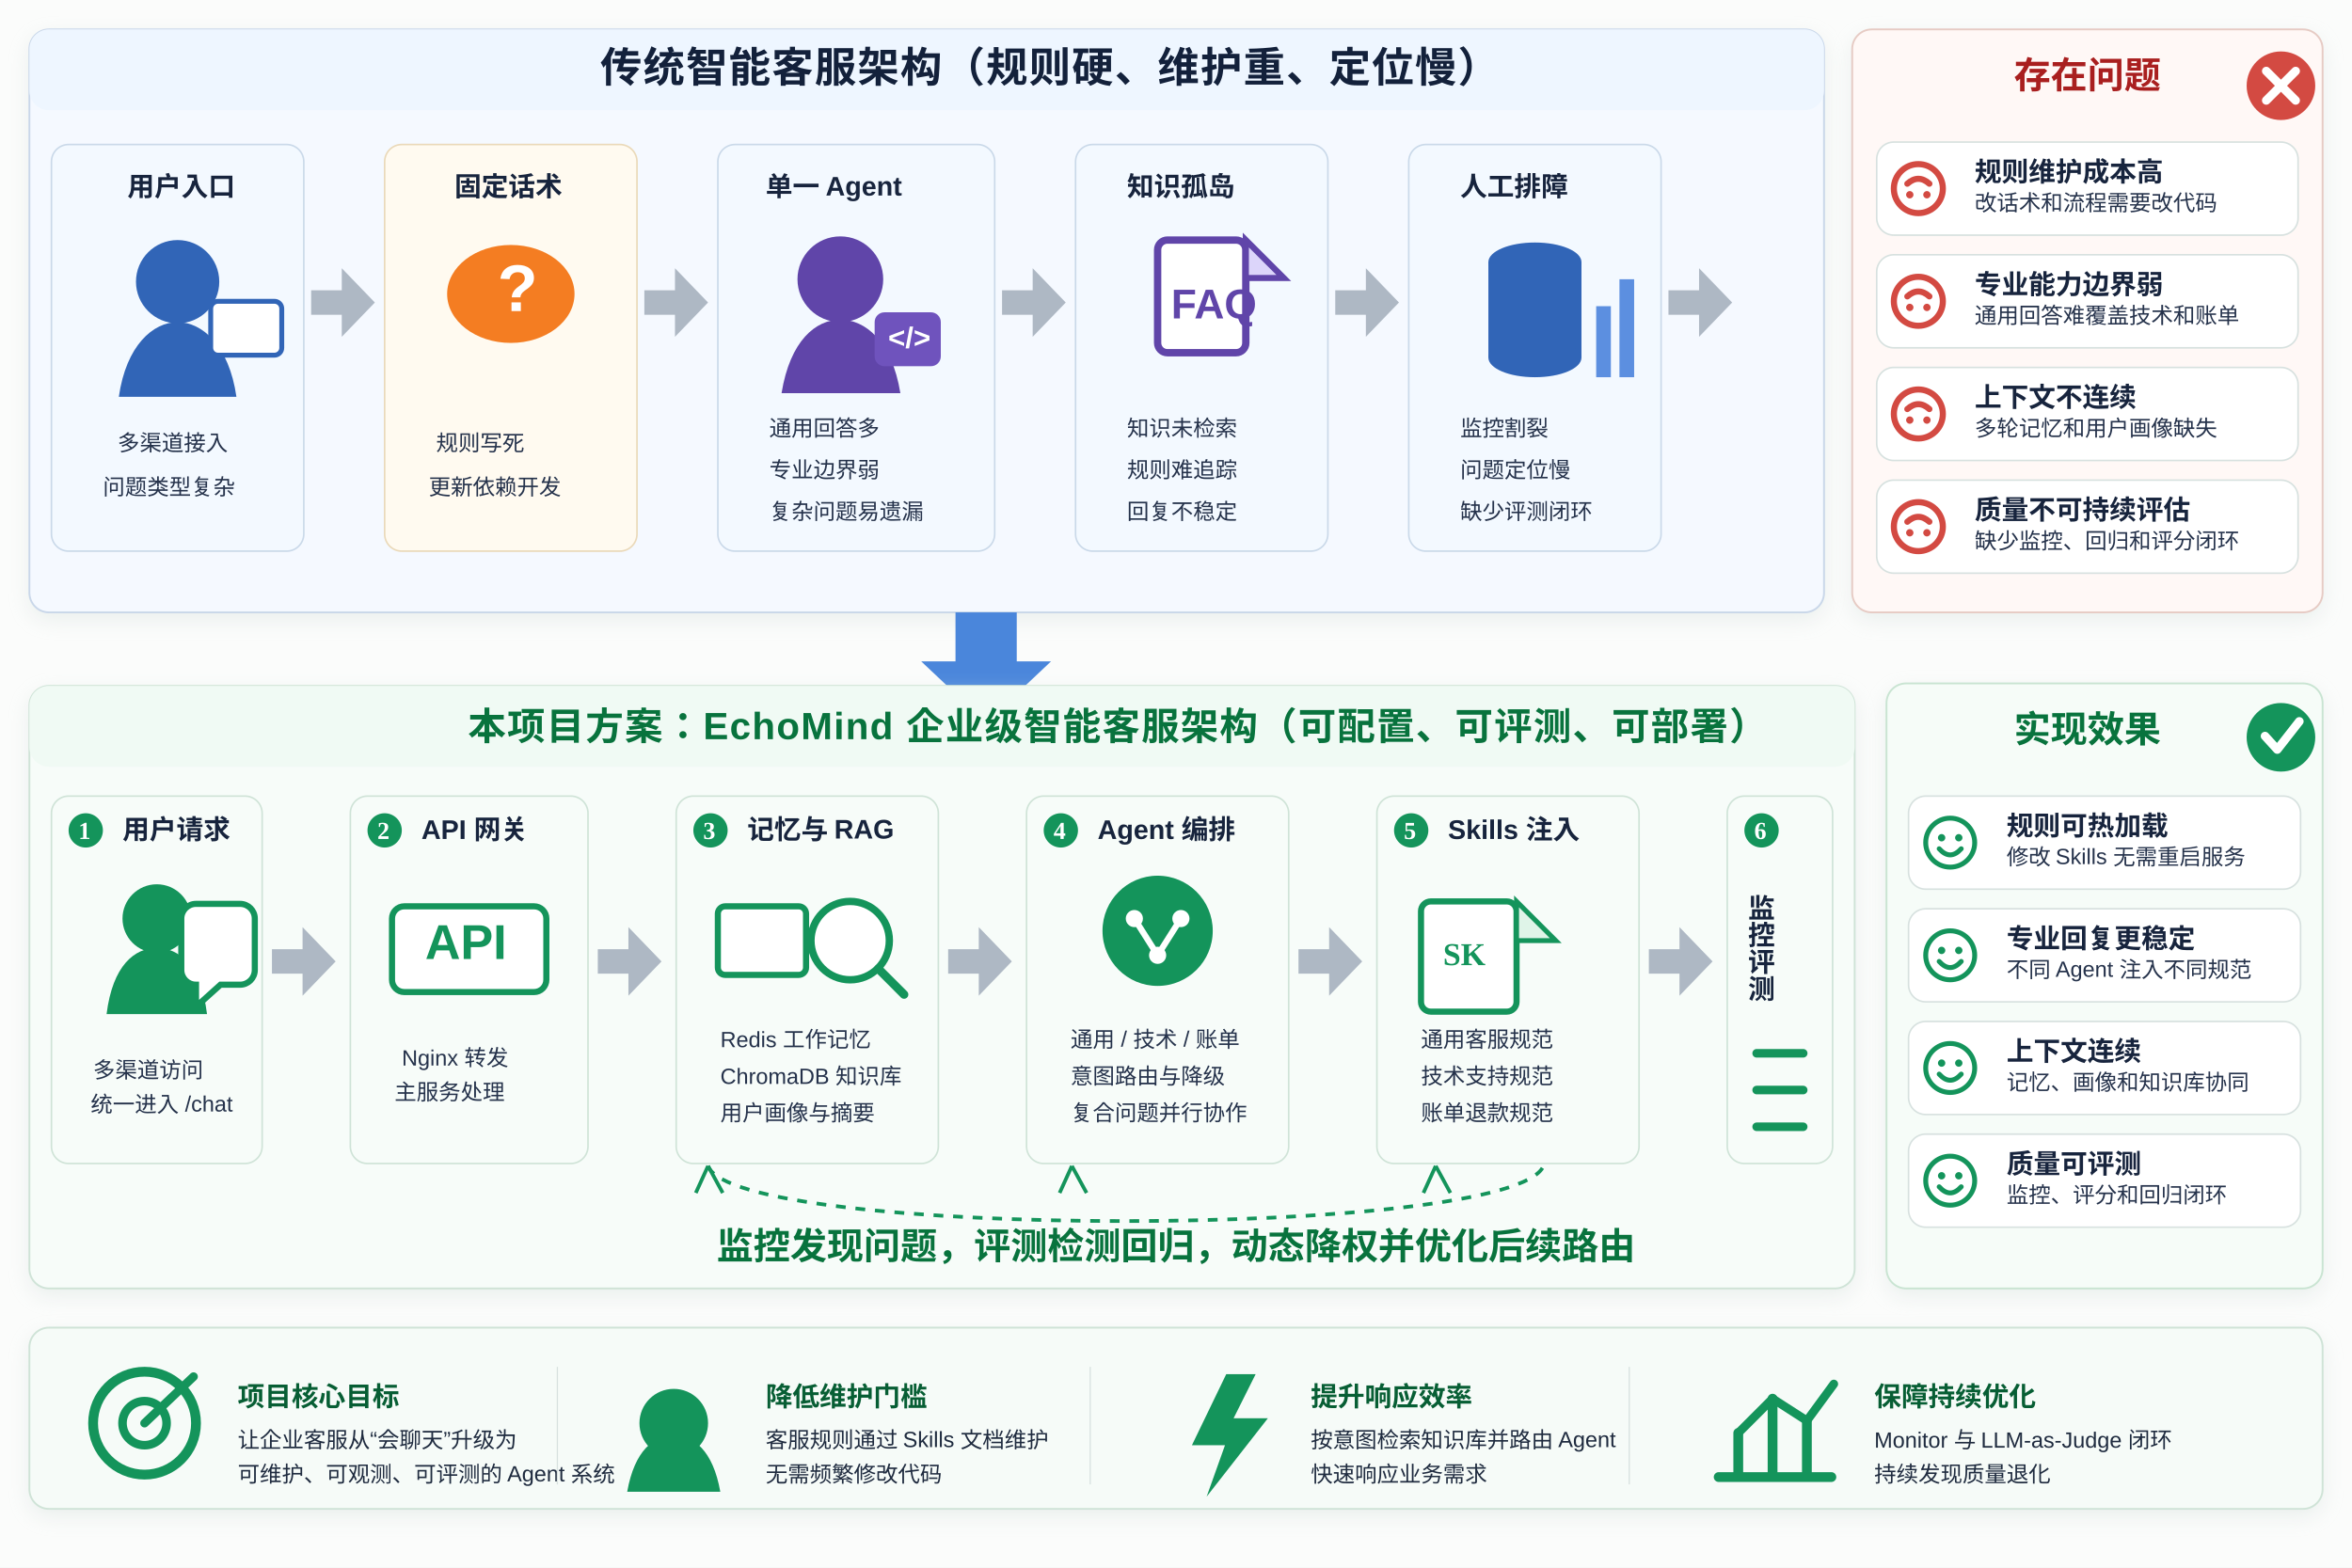
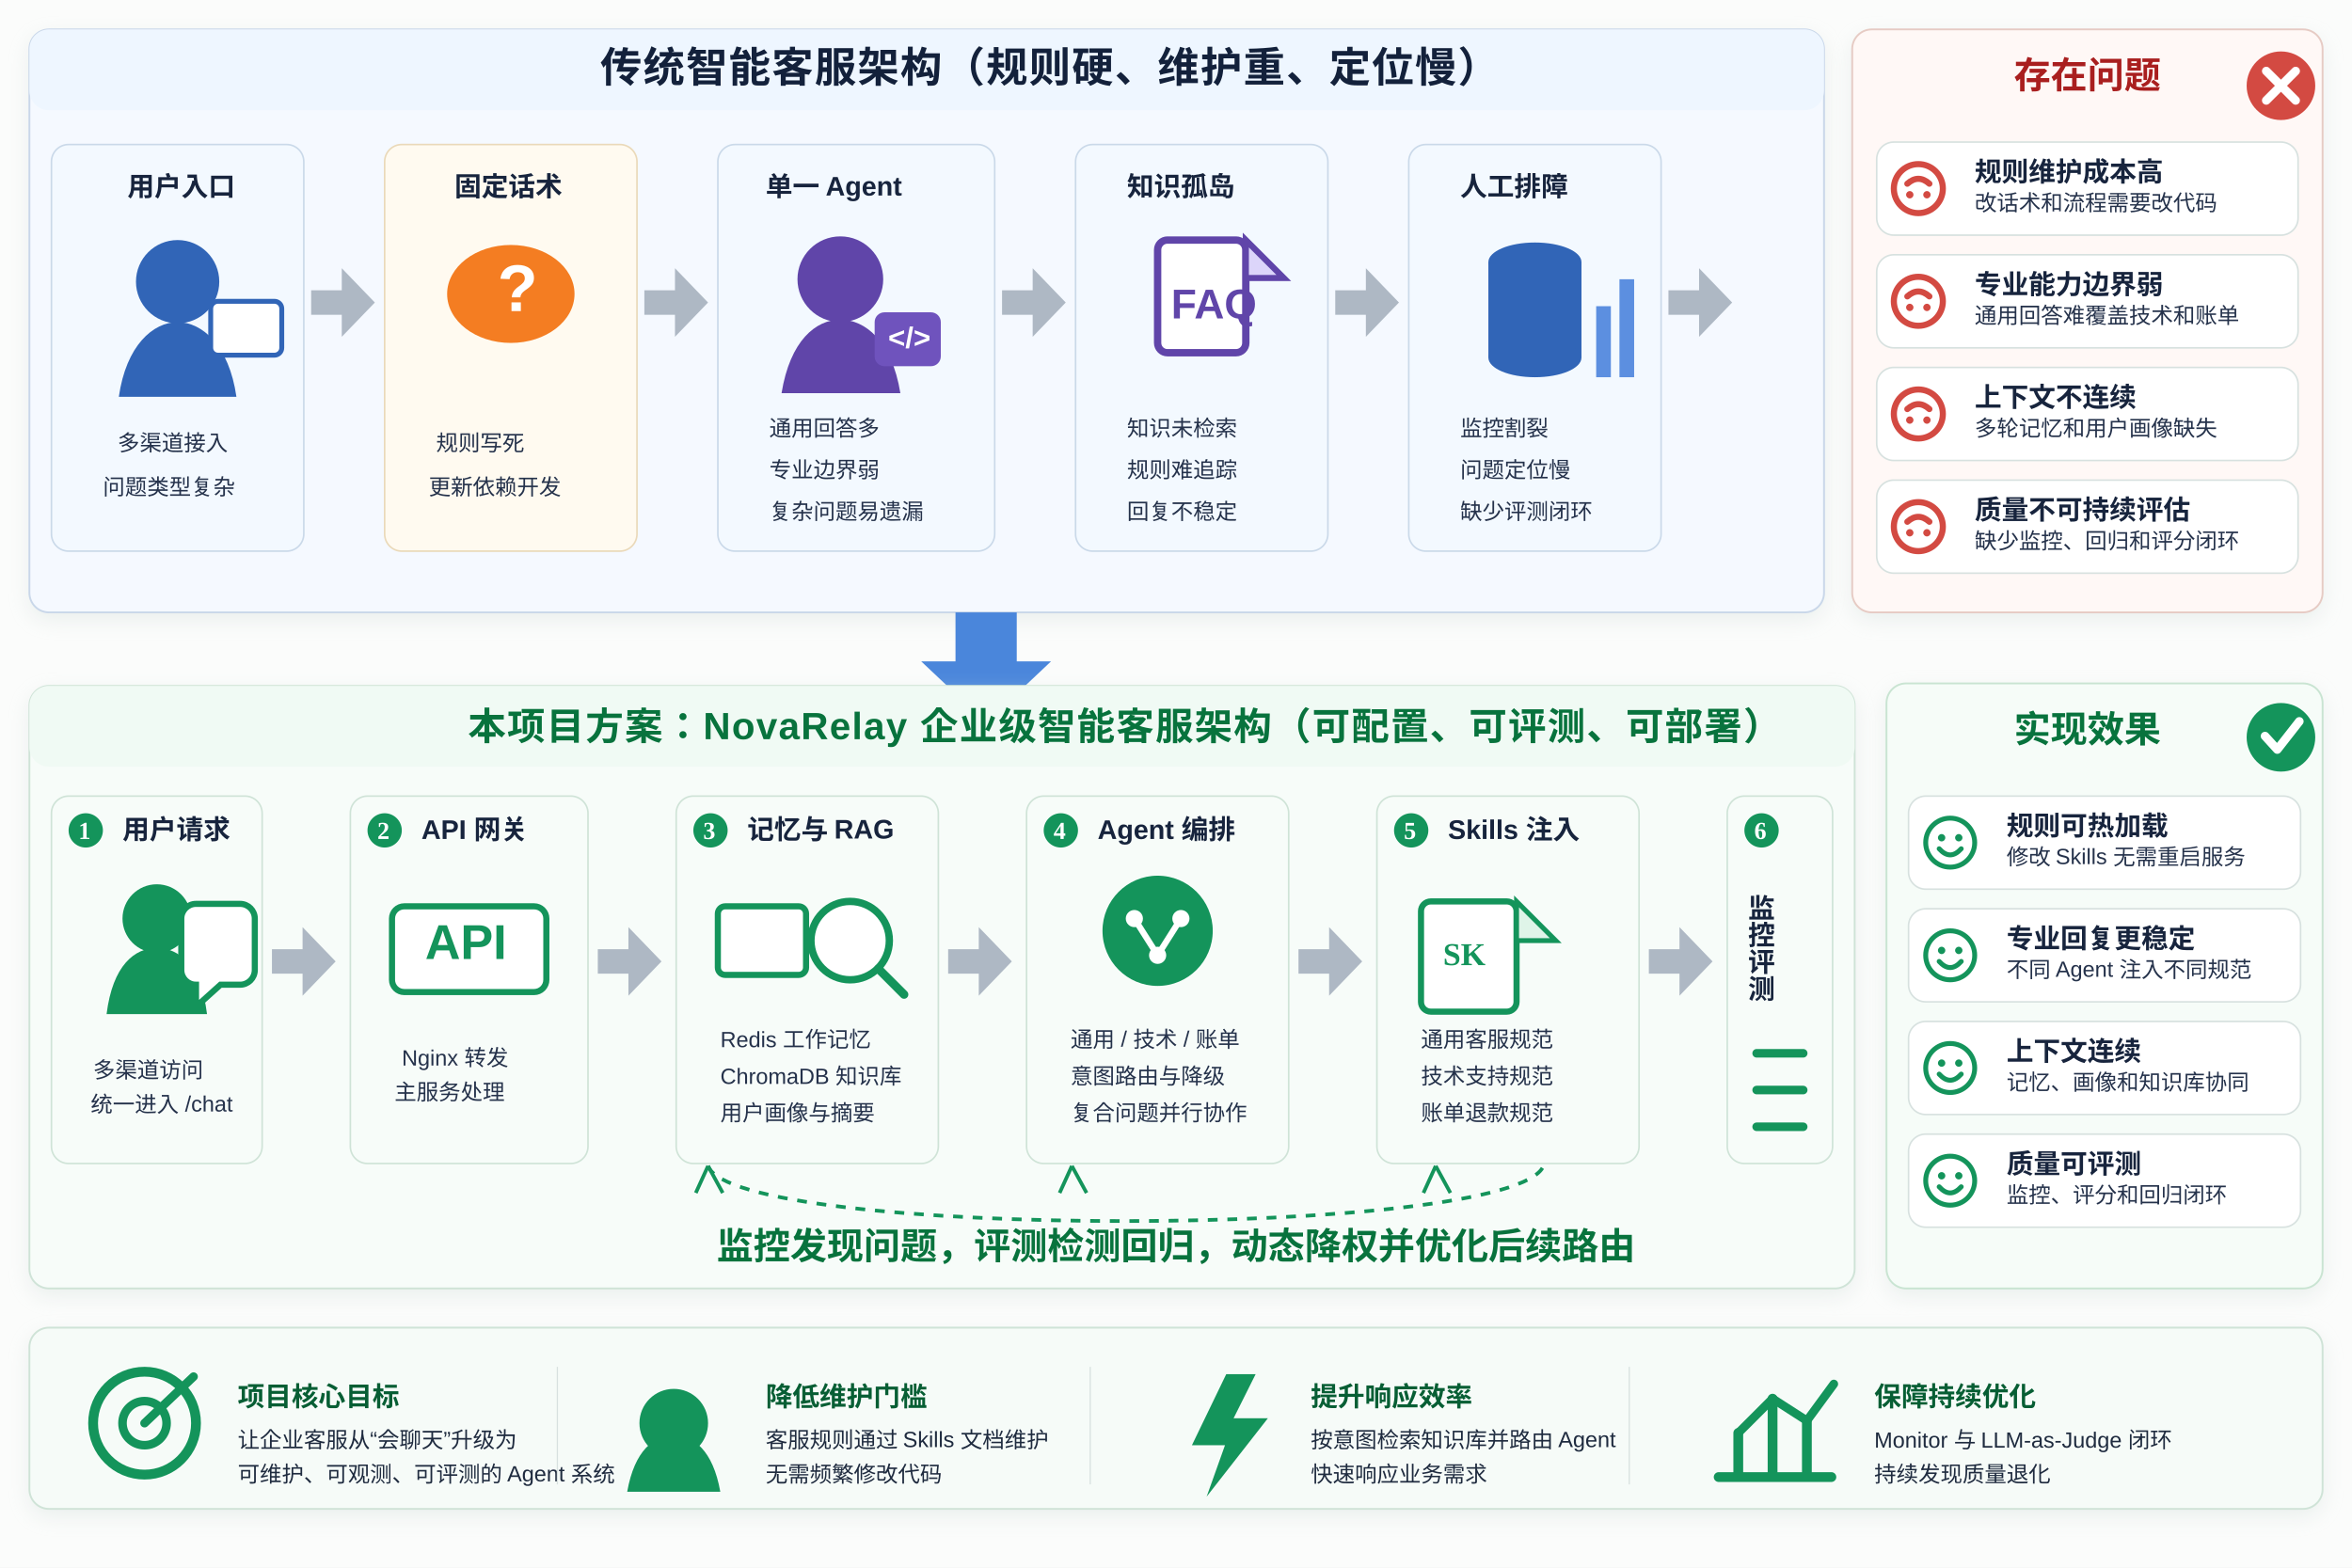
<svg xmlns="http://www.w3.org/2000/svg" width="1920" height="1280" viewBox="0 0 1920 1280">
  <defs>
    <style>
      .bg { fill: #fbfcfb; }
      .top-panel { fill: #f5f9ff; stroke: #c9d7e9; stroke-width: 1.5; rx: 16; }
      .main-panel { fill: #f7fcf9; stroke: #cfe3d7; stroke-width: 1.5; rx: 16; }
      .side-red { fill: #fff8f6; stroke: #e6cbc4; stroke-width: 1.5; rx: 16; }
      .side-green { fill: #f6fcf8; stroke: #c9e4d2; stroke-width: 1.5; rx: 16; }
      .goal-panel { fill: #f6fbf8; stroke: #cfe3d7; stroke-width: 1.5; rx: 16; }
      .card { fill: #ffffff; stroke: #d7e1df; stroke-width: 1.3; rx: 14; }
      .card-blue { fill: #f3f9ff; stroke: #cad9e9; }
      .card-warm { fill: #fffaf0; stroke: #ead9b9; }
      .card-green { fill: #f7fcf9; stroke: #cfe3d7; }
      .title { font: 800 34px "PingFang SC", "Microsoft YaHei", Arial, sans-serif; fill: #13213b; letter-spacing: 1px; }
      .section-title { font: 800 31px "PingFang SC", "Microsoft YaHei", Arial, sans-serif; fill: #08733d; letter-spacing: 1px; }
      .red-title { font: 800 30px "PingFang SC", "Microsoft YaHei", Arial, sans-serif; fill: #a91f1f; }
      .green-title { font: 800 30px "PingFang SC", "Microsoft YaHei", Arial, sans-serif; fill: #08733d; }
      .label { font: 800 22px "PingFang SC", "Microsoft YaHei", Arial, sans-serif; fill: #17243d; }
      .small { font: 500 18px "PingFang SC", "Microsoft YaHei", Arial, sans-serif; fill: #25324b; }
      .muted { font: 500 16px "PingFang SC", "Microsoft YaHei", Arial, sans-serif; fill: #657284; }
      .bullet { font: 500 17px "PingFang SC", "Microsoft YaHei", Arial, sans-serif; fill: #1f2b3f; }
      .goal-title { font: 800 22px "PingFang SC", "Microsoft YaHei", Arial, sans-serif; fill: #075e34; }
      .goal-text { font: 500 18px "PingFang SC", "Microsoft YaHei", Arial, sans-serif; fill: #1f2b3f; }
      .arrow { fill: #aeb8c4; }
      .down-arrow { fill: #4a86db; }
      .green { fill: #14945b; }
      .green-stroke { stroke: #14945b; stroke-width: 7; fill: none; stroke-linecap: round; stroke-linejoin: round; }
      .blue { fill: #3165b7; }
      .purple { fill: #6045a9; }
      .orange { fill: #f47d22; }
      .red { fill: #d34a42; }
      .red-stroke { stroke: #d34a42; stroke-width: 5; fill: none; stroke-linecap: round; }
      .soft-shadow { filter: url(#shadow); }
    </style>
    <filter id="shadow" x="-20%" y="-20%" width="140%" height="140%">
      <feDropShadow dx="0" dy="6" stdDeviation="8" flood-color="#d8e1df" flood-opacity="0.45" />
    </filter>
  </defs>
  <rect class="bg" width="1920" height="1280" />
  <rect class="top-panel soft-shadow" x="24" y="24" width="1465" height="476" />
  <rect x="24" y="24" width="1465" height="66" fill="#eef6ff" rx="16" />
  <text class="title" x="490" y="67">传统智能客服架构（规则硬、维护重、定位慢）</text>
  <g transform="translate(42,118)">
    <rect class="card card-blue" width="206" height="332" />
    <text class="label" x="62" y="42">用户入口</text>
    <circle class="blue" cx="103" cy="112" r="34" />
    <path class="blue" d="M55 206 C61 164 83 145 103 145 C123 145 145 164 151 206 Z" />
    <rect x="130" y="128" width="58" height="44" rx="6" fill="#ffffff" stroke="#3165b7" stroke-width="4" />
    <text class="small" x="54" y="250">多渠道接入</text>
    <text class="small" x="42" y="286">问题类型复杂</text>
  </g>
  <polygon class="arrow" points="306,247 279,219 279,237 254,237 254,257 279,257 279,275" />
  <g transform="translate(314,118)">
    <rect class="card card-warm" width="206" height="332" />
    <text class="label" x="57" y="42">固定话术</text>
    <ellipse class="orange" cx="103" cy="122" rx="52" ry="40" />
    <text x="92" y="136" font-family="Arial" font-size="54" font-weight="800" fill="#ffffff">?</text>
    <text class="small" x="42" y="250">规则写死</text>
    <text class="small" x="36" y="286">更新依赖开发</text>
  </g>
  <polygon class="arrow" points="578,247 551,219 551,237 526,237 526,257 551,257 551,275" />
  <g transform="translate(586,118)">
    <rect class="card card-blue" width="226" height="332" />
    <text class="label" x="39" y="42">单一 Agent</text>
    <circle class="purple" cx="100" cy="110" r="35" />
    <path class="purple" d="M52 203 C59 160 80 143 100 143 C120 143 142 160 149 203 Z" />
    <rect x="128" y="137" width="54" height="44" rx="8" fill="#6f53bd" />
    <text x="139" y="166" font-family="Arial" font-size="24" font-weight="800" fill="#ffffff">&lt;/&gt;</text>
    <text class="small" x="42" y="238">通用回答多</text>
    <text class="small" x="42" y="272">专业边界弱</text>
    <text class="small" x="42" y="306">复杂问题易遗漏</text>
  </g>
  <polygon class="arrow" points="870,247 843,219 843,237 818,237 818,257 843,257 843,275" />
  <g transform="translate(878,118)">
    <rect class="card card-blue" width="206" height="332" />
    <text class="label" x="42" y="42">知识孤岛</text>
    <rect x="67" y="78" width="72" height="92" rx="8" fill="#ffffff" stroke="#6045a9" stroke-width="6" />
    <path d="M139 78 L170 109 L139 109 Z" fill="#dcd5fa" stroke="#6045a9" stroke-width="5" />
    <text x="78" y="142" font-family="Arial" font-size="34" font-weight="800" fill="#6045a9">FAQ</text>
    <text class="small" x="42" y="238">知识未检索</text>
    <text class="small" x="42" y="272">规则难追踪</text>
    <text class="small" x="42" y="306">回复不稳定</text>
  </g>
  <polygon class="arrow" points="1142,247 1115,219 1115,237 1090,237 1090,257 1115,257 1115,275" />
  <g transform="translate(1150,118)">
    <rect class="card card-blue" width="206" height="332" />
    <text class="label" x="42" y="42">人工排障</text>
    <ellipse class="blue" cx="103" cy="96" rx="38" ry="16" />
    <rect x="65" y="96" width="76" height="78" fill="#3165b7" />
    <ellipse class="blue" cx="103" cy="174" rx="38" ry="16" />
    <rect x="153" y="132" width="12" height="58" fill="#5c8fe0" />
    <rect x="172" y="110" width="12" height="80" fill="#5c8fe0" />
    <text class="small" x="42" y="238">监控割裂</text>
    <text class="small" x="42" y="272">问题定位慢</text>
    <text class="small" x="42" y="306">缺少评测闭环</text>
  </g>
  <polygon class="arrow" points="1414,247 1387,219 1387,237 1362,237 1362,257 1387,257 1387,275" />
  <g transform="translate(1512,24)">
    <rect class="side-red soft-shadow" width="384" height="476" />
    <text class="red-title" x="132" y="48">存在问题</text>
    <circle class="red" cx="350" cy="46" r="28" />
    <path d="M338 34 L362 58 M362 34 L338 58" stroke="#ffffff" stroke-width="7" stroke-linecap="round" />
    <g transform="translate(20,92)">
      <rect class="card" width="344" height="76" />
      <circle class="red-stroke" cx="34" cy="38" r="20" />
      <path class="red-stroke" d="M25 34 Q34 26 43 34" />
      <circle class="red" cx="27" cy="43" r="3" />
      <circle class="red" cx="41" cy="43" r="3" />
      <text class="label" x="80" y="32" fill="#7b1515">规则维护成本高</text>
      <text class="small" x="80" y="56">改话术和流程需要改代码</text>
    </g>
    <g transform="translate(20,184)">
      <rect class="card" width="344" height="76" />
      <circle class="red-stroke" cx="34" cy="38" r="20" />
      <path class="red-stroke" d="M25 34 Q34 26 43 34" />
      <circle class="red" cx="27" cy="43" r="3" />
      <circle class="red" cx="41" cy="43" r="3" />
      <text class="label" x="80" y="32" fill="#7b1515">专业能力边界弱</text>
      <text class="small" x="80" y="56">通用回答难覆盖技术和账单</text>
    </g>
    <g transform="translate(20,276)">
      <rect class="card" width="344" height="76" />
      <circle class="red-stroke" cx="34" cy="38" r="20" />
      <path class="red-stroke" d="M25 34 Q34 26 43 34" />
      <circle class="red" cx="27" cy="43" r="3" />
      <circle class="red" cx="41" cy="43" r="3" />
      <text class="label" x="80" y="32" fill="#7b1515">上下文不连续</text>
      <text class="small" x="80" y="56">多轮记忆和用户画像缺失</text>
    </g>
    <g transform="translate(20,368)">
      <rect class="card" width="344" height="76" />
      <circle class="red-stroke" cx="34" cy="38" r="20" />
      <path class="red-stroke" d="M25 34 Q34 26 43 34" />
      <circle class="red" cx="27" cy="43" r="3" />
      <circle class="red" cx="41" cy="43" r="3" />
      <text class="label" x="80" y="32" fill="#7b1515">质量不可持续评估</text>
      <text class="small" x="80" y="56">缺少监控、回归和评分闭环</text>
    </g>
  </g>
  <polygon class="down-arrow" points="780,500 830,500 830,540 858,540 805,590 752,540 780,540" />
  <rect class="main-panel soft-shadow" x="24" y="560" width="1490" height="492" />
  <rect x="24" y="560" width="1490" height="66" fill="#f0faf4" rx="16" />
-   <text class="section-title" x="382" y="604">本项目方案：EchoMind 企业级智能客服架构（可配置、可评测、可部署）</text>
+   <text class="section-title" x="382" y="604">本项目方案：NovaRelay 企业级智能客服架构（可配置、可评测、可部署）</text>
  <g transform="translate(42,650)">
    <rect class="card card-green" width="172" height="300" />
    <circle class="green" cx="28" cy="28" r="14" />
    <text x="22" y="35" font-size="20" font-weight="800" fill="#fff">1</text>
    <text class="label" x="58" y="35">用户请求</text>
    <circle class="green" cx="86" cy="100" r="28" />
    <path class="green" d="M45 178 C50 138 68 124 86 124 C104 124 122 138 127 178 Z" />
    <path d="M118 88 h36 a12 12 0 0 1 12 12 v42 a12 12 0 0 1 -12 12 h-16 l-20 18 v-18 h0 a12 12 0 0 1 -12 -12 v-42 a12 12 0 0 1 12 -12z" fill="#ffffff" stroke="#14945b" stroke-width="5" />
    <text class="small" x="34" y="230">多渠道访问</text>
    <text class="small" x="32" y="258">统一进入 /chat</text>
  </g>
  <polygon class="arrow" points="274,785 247,757 247,775 222,775 222,795 247,795 247,813" />
  <g transform="translate(286,650)">
    <rect class="card card-green" width="194" height="300" />
    <circle class="green" cx="28" cy="28" r="14" />
    <text x="22" y="35" font-size="20" font-weight="800" fill="#fff">2</text>
    <text class="label" x="58" y="35">API 网关</text>
    <rect x="34" y="90" width="126" height="70" rx="10" fill="#fff" stroke="#14945b" stroke-width="5" />
    <text class="green" x="61" y="133" font-family="Arial" font-size="40" font-weight="800">API</text>
    <text class="small" x="42" y="220">Nginx 转发</text>
    <text class="small" x="36" y="248">主服务处理</text>
  </g>
  <polygon class="arrow" points="540,785 513,757 513,775 488,775 488,795 513,795 513,813" />
  <g transform="translate(552,650)">
    <rect class="card card-green" width="214" height="300" />
    <circle class="green" cx="28" cy="28" r="14" />
    <text x="22" y="35" font-size="20" font-weight="800" fill="#fff">3</text>
    <text class="label" x="58" y="35">记忆与 RAG</text>
    <rect x="34" y="90" width="72" height="56" rx="6" fill="#fff" stroke="#14945b" stroke-width="5" />
    <circle cx="142" cy="118" r="32" fill="#fff" stroke="#14945b" stroke-width="6" />
    <path class="green-stroke" d="M165 141 L186 162" />
    <text class="small" x="36" y="205">Redis 工作记忆</text>
    <text class="small" x="36" y="235">ChromaDB 知识库</text>
    <text class="small" x="36" y="265">用户画像与摘要</text>
  </g>
  <polygon class="arrow" points="826,785 799,757 799,775 774,775 774,795 799,795 799,813" />
  <g transform="translate(838,650)">
    <rect class="card card-green" width="214" height="300" />
    <circle class="green" cx="28" cy="28" r="14" />
    <text x="22" y="35" font-size="20" font-weight="800" fill="#fff">4</text>
    <text class="label" x="58" y="35">Agent 编排</text>
    <circle class="green" cx="107" cy="110" r="45" />
    <circle cx="88" cy="100" r="7" fill="#fff" />
    <circle cx="126" cy="100" r="7" fill="#fff" />
    <circle cx="107" cy="130" r="7" fill="#fff" />
    <path d="M88 100 L107 130 L126 100" stroke="#fff" stroke-width="5" fill="none" />
    <text class="small" x="36" y="205">通用 / 技术 / 账单</text>
    <text class="small" x="36" y="235">意图路由与降级</text>
    <text class="small" x="36" y="265">复合问题并行协作</text>
  </g>
  <polygon class="arrow" points="1112,785 1085,757 1085,775 1060,775 1060,795 1085,795 1085,813" />
  <g transform="translate(1124,650)">
    <rect class="card card-green" width="214" height="300" />
    <circle class="green" cx="28" cy="28" r="14" />
    <text x="22" y="35" font-size="20" font-weight="800" fill="#fff">5</text>
    <text class="label" x="58" y="35">Skills 注入</text>
    <rect x="36" y="86" width="78" height="90" rx="8" fill="#fff" stroke="#14945b" stroke-width="5" />
    <path d="M114 86 L146 118 L114 118 Z" fill="#dff4e8" stroke="#14945b" stroke-width="4" />
    <text class="green" x="54" y="138" font-size="26" font-weight="800">SK</text>
    <text class="small" x="36" y="205">通用客服规范</text>
    <text class="small" x="36" y="235">技术支持规范</text>
    <text class="small" x="36" y="265">账单退款规范</text>
  </g>
  <polygon class="arrow" points="1398,785 1371,757 1371,775 1346,775 1346,795 1371,795 1371,813" />
  <g transform="translate(1410,650)">
    <rect class="card card-green" width="86" height="300" />
    <circle class="green" cx="28" cy="28" r="14" />
    <text x="22" y="35" font-size="20" font-weight="800" fill="#fff">6</text>
    <text class="label" x="28" y="80" writing-mode="tb">监控评测</text>
    <path d="M24 210 H62 M24 240 H62 M24 270 H62" stroke="#14945b" stroke-width="7" stroke-linecap="round" />
  </g>
  <path d="M578 952 C600 1012 1235 1012 1260 952" stroke="#14945b" stroke-width="3" stroke-dasharray="8 8" fill="none" />
  <path d="M578 952 L568 974 M578 952 L590 974" stroke="#14945b" stroke-width="3" fill="none" />
  <path d="M875 952 L865 974 M875 952 L887 974" stroke="#14945b" stroke-width="3" fill="none" />
  <path d="M1172 952 L1162 974 M1172 952 L1184 974" stroke="#14945b" stroke-width="3" fill="none" />
  <text class="green-title" x="585" y="1028">监控发现问题，评测检测回归，动态降权并优化后续路由</text>
  <g transform="translate(1540,558)">
    <rect class="side-green soft-shadow" width="356" height="494" />
    <text class="green-title" x="104" y="48">实现效果</text>
    <circle class="green" cx="322" cy="44" r="28" />
    <path d="M309 43 L319 54 L337 31" stroke="#fff" stroke-width="7" fill="none" stroke-linecap="round" stroke-linejoin="round" />
    <g transform="translate(18,92)">
      <rect class="card" width="320" height="76" />
      <circle cx="34" cy="38" r="20" fill="none" stroke="#14945b" stroke-width="4" />
      <path d="M25 43 Q34 53 43 43" stroke="#14945b" stroke-width="4" fill="none" stroke-linecap="round" />
      <circle class="green" cx="27" cy="34" r="3" />
      <circle class="green" cx="41" cy="34" r="3" />
      <text class="label" x="80" y="32" fill="#075e34">规则可热加载</text>
      <text class="small" x="80" y="56">修改 Skills 无需重启服务</text>
    </g>
    <g transform="translate(18,184)">
      <rect class="card" width="320" height="76" />
      <circle cx="34" cy="38" r="20" fill="none" stroke="#14945b" stroke-width="4" />
      <path d="M25 43 Q34 53 43 43" stroke="#14945b" stroke-width="4" fill="none" stroke-linecap="round" />
      <circle class="green" cx="27" cy="34" r="3" />
      <circle class="green" cx="41" cy="34" r="3" />
      <text class="label" x="80" y="32" fill="#075e34">专业回复更稳定</text>
      <text class="small" x="80" y="56">不同 Agent 注入不同规范</text>
    </g>
    <g transform="translate(18,276)">
      <rect class="card" width="320" height="76" />
      <circle cx="34" cy="38" r="20" fill="none" stroke="#14945b" stroke-width="4" />
      <path d="M25 43 Q34 53 43 43" stroke="#14945b" stroke-width="4" fill="none" stroke-linecap="round" />
      <circle class="green" cx="27" cy="34" r="3" />
      <circle class="green" cx="41" cy="34" r="3" />
      <text class="label" x="80" y="32" fill="#075e34">上下文连续</text>
      <text class="small" x="80" y="56">记忆、画像和知识库协同</text>
    </g>
    <g transform="translate(18,368)">
      <rect class="card" width="320" height="76" />
      <circle cx="34" cy="38" r="20" fill="none" stroke="#14945b" stroke-width="4" />
      <path d="M25 43 Q34 53 43 43" stroke="#14945b" stroke-width="4" fill="none" stroke-linecap="round" />
      <circle class="green" cx="27" cy="34" r="3" />
      <circle class="green" cx="41" cy="34" r="3" />
      <text class="label" x="80" y="32" fill="#075e34">质量可评测</text>
      <text class="small" x="80" y="56">监控、评分和回归闭环</text>
    </g>
  </g>
  <rect class="goal-panel soft-shadow" x="24" y="1084" width="1872" height="148" />
  <g transform="translate(62,1106)">
    <circle cx="56" cy="56" r="42" fill="none" stroke="#14945b" stroke-width="8" />
    <circle cx="56" cy="56" r="18" fill="none" stroke="#14945b" stroke-width="7" />
    <path class="green-stroke" d="M56 56 L96 18" />
    <text class="goal-title" x="132" y="42">项目核心目标</text>
    <text class="goal-text" x="132" y="76">让企业客服从“会聊天”升级为</text>
    <text class="goal-text" x="132" y="104">可维护、可观测、可评测的 Agent 系统</text>
  </g>
  <line x1="455" y1="1116" x2="455" y2="1212" stroke="#d7e1df" />
  <g transform="translate(500,1106)">
    <circle class="green" cx="50" cy="56" r="28" />
    <path class="green" d="M12 112 C18 78 34 66 50 66 C66 66 82 78 88 112 Z" />
    <text class="goal-title" x="125" y="42">降低维护门槛</text>
    <text class="goal-text" x="125" y="76">客服规则通过 Skills 文档维护</text>
    <text class="goal-text" x="125" y="104">无需频繁修改代码</text>
  </g>
  <line x1="890" y1="1116" x2="890" y2="1212" stroke="#d7e1df" />
  <g transform="translate(945,1106)">
    <path class="green" d="M56 16 L28 74 H55 L40 116 L90 52 H62 L80 16 Z" />
    <text class="goal-title" x="125" y="42">提升响应效率</text>
    <text class="goal-text" x="125" y="76">按意图检索知识库并路由 Agent</text>
    <text class="goal-text" x="125" y="104">快速响应业务需求</text>
  </g>
  <line x1="1330" y1="1116" x2="1330" y2="1212" stroke="#d7e1df" />
  <g transform="translate(1385,1106)">
    <path d="M18 100 H110 M34 100 V64 M62 100 V36 M90 100 V54" stroke="#14945b" stroke-width="8" fill="none" stroke-linecap="round" />
    <path d="M34 64 L62 36 L90 54 L112 24" stroke="#14945b" stroke-width="7" fill="none" stroke-linecap="round" stroke-linejoin="round" />
    <text class="goal-title" x="145" y="42">保障持续优化</text>
    <text class="goal-text" x="145" y="76">Monitor 与 LLM-as-Judge 闭环</text>
    <text class="goal-text" x="145" y="104">持续发现质量退化</text>
  </g>
</svg>
